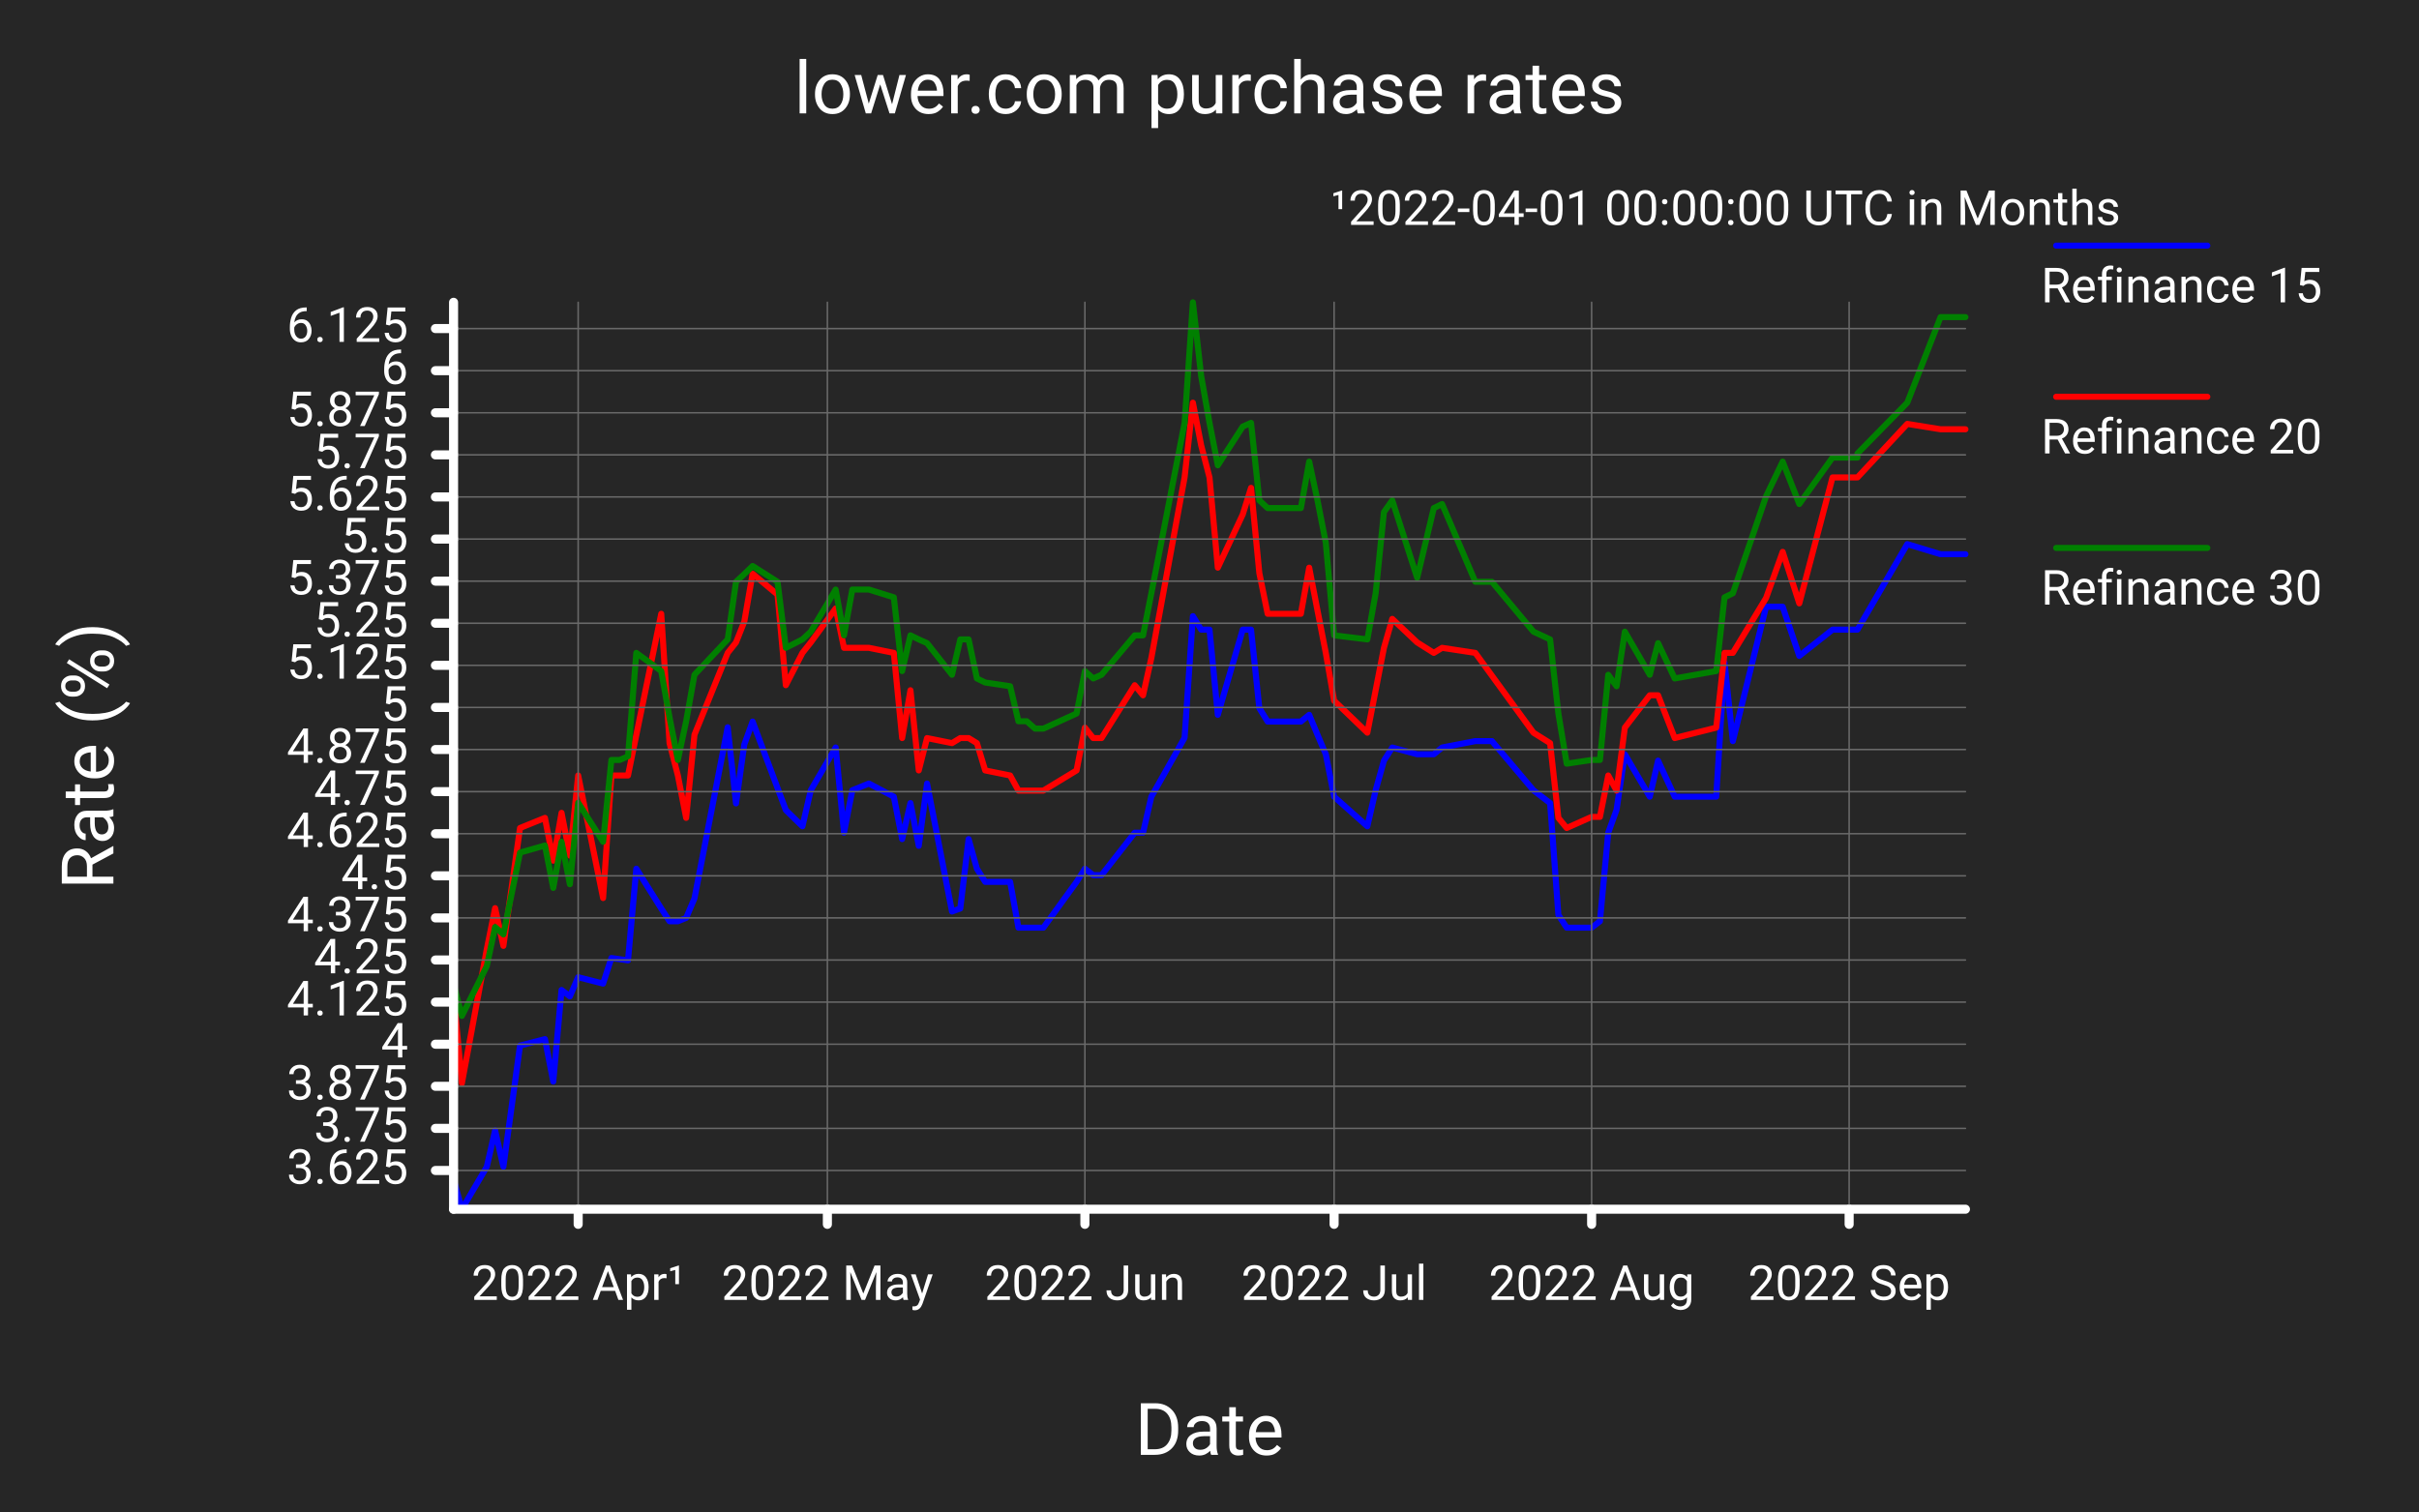
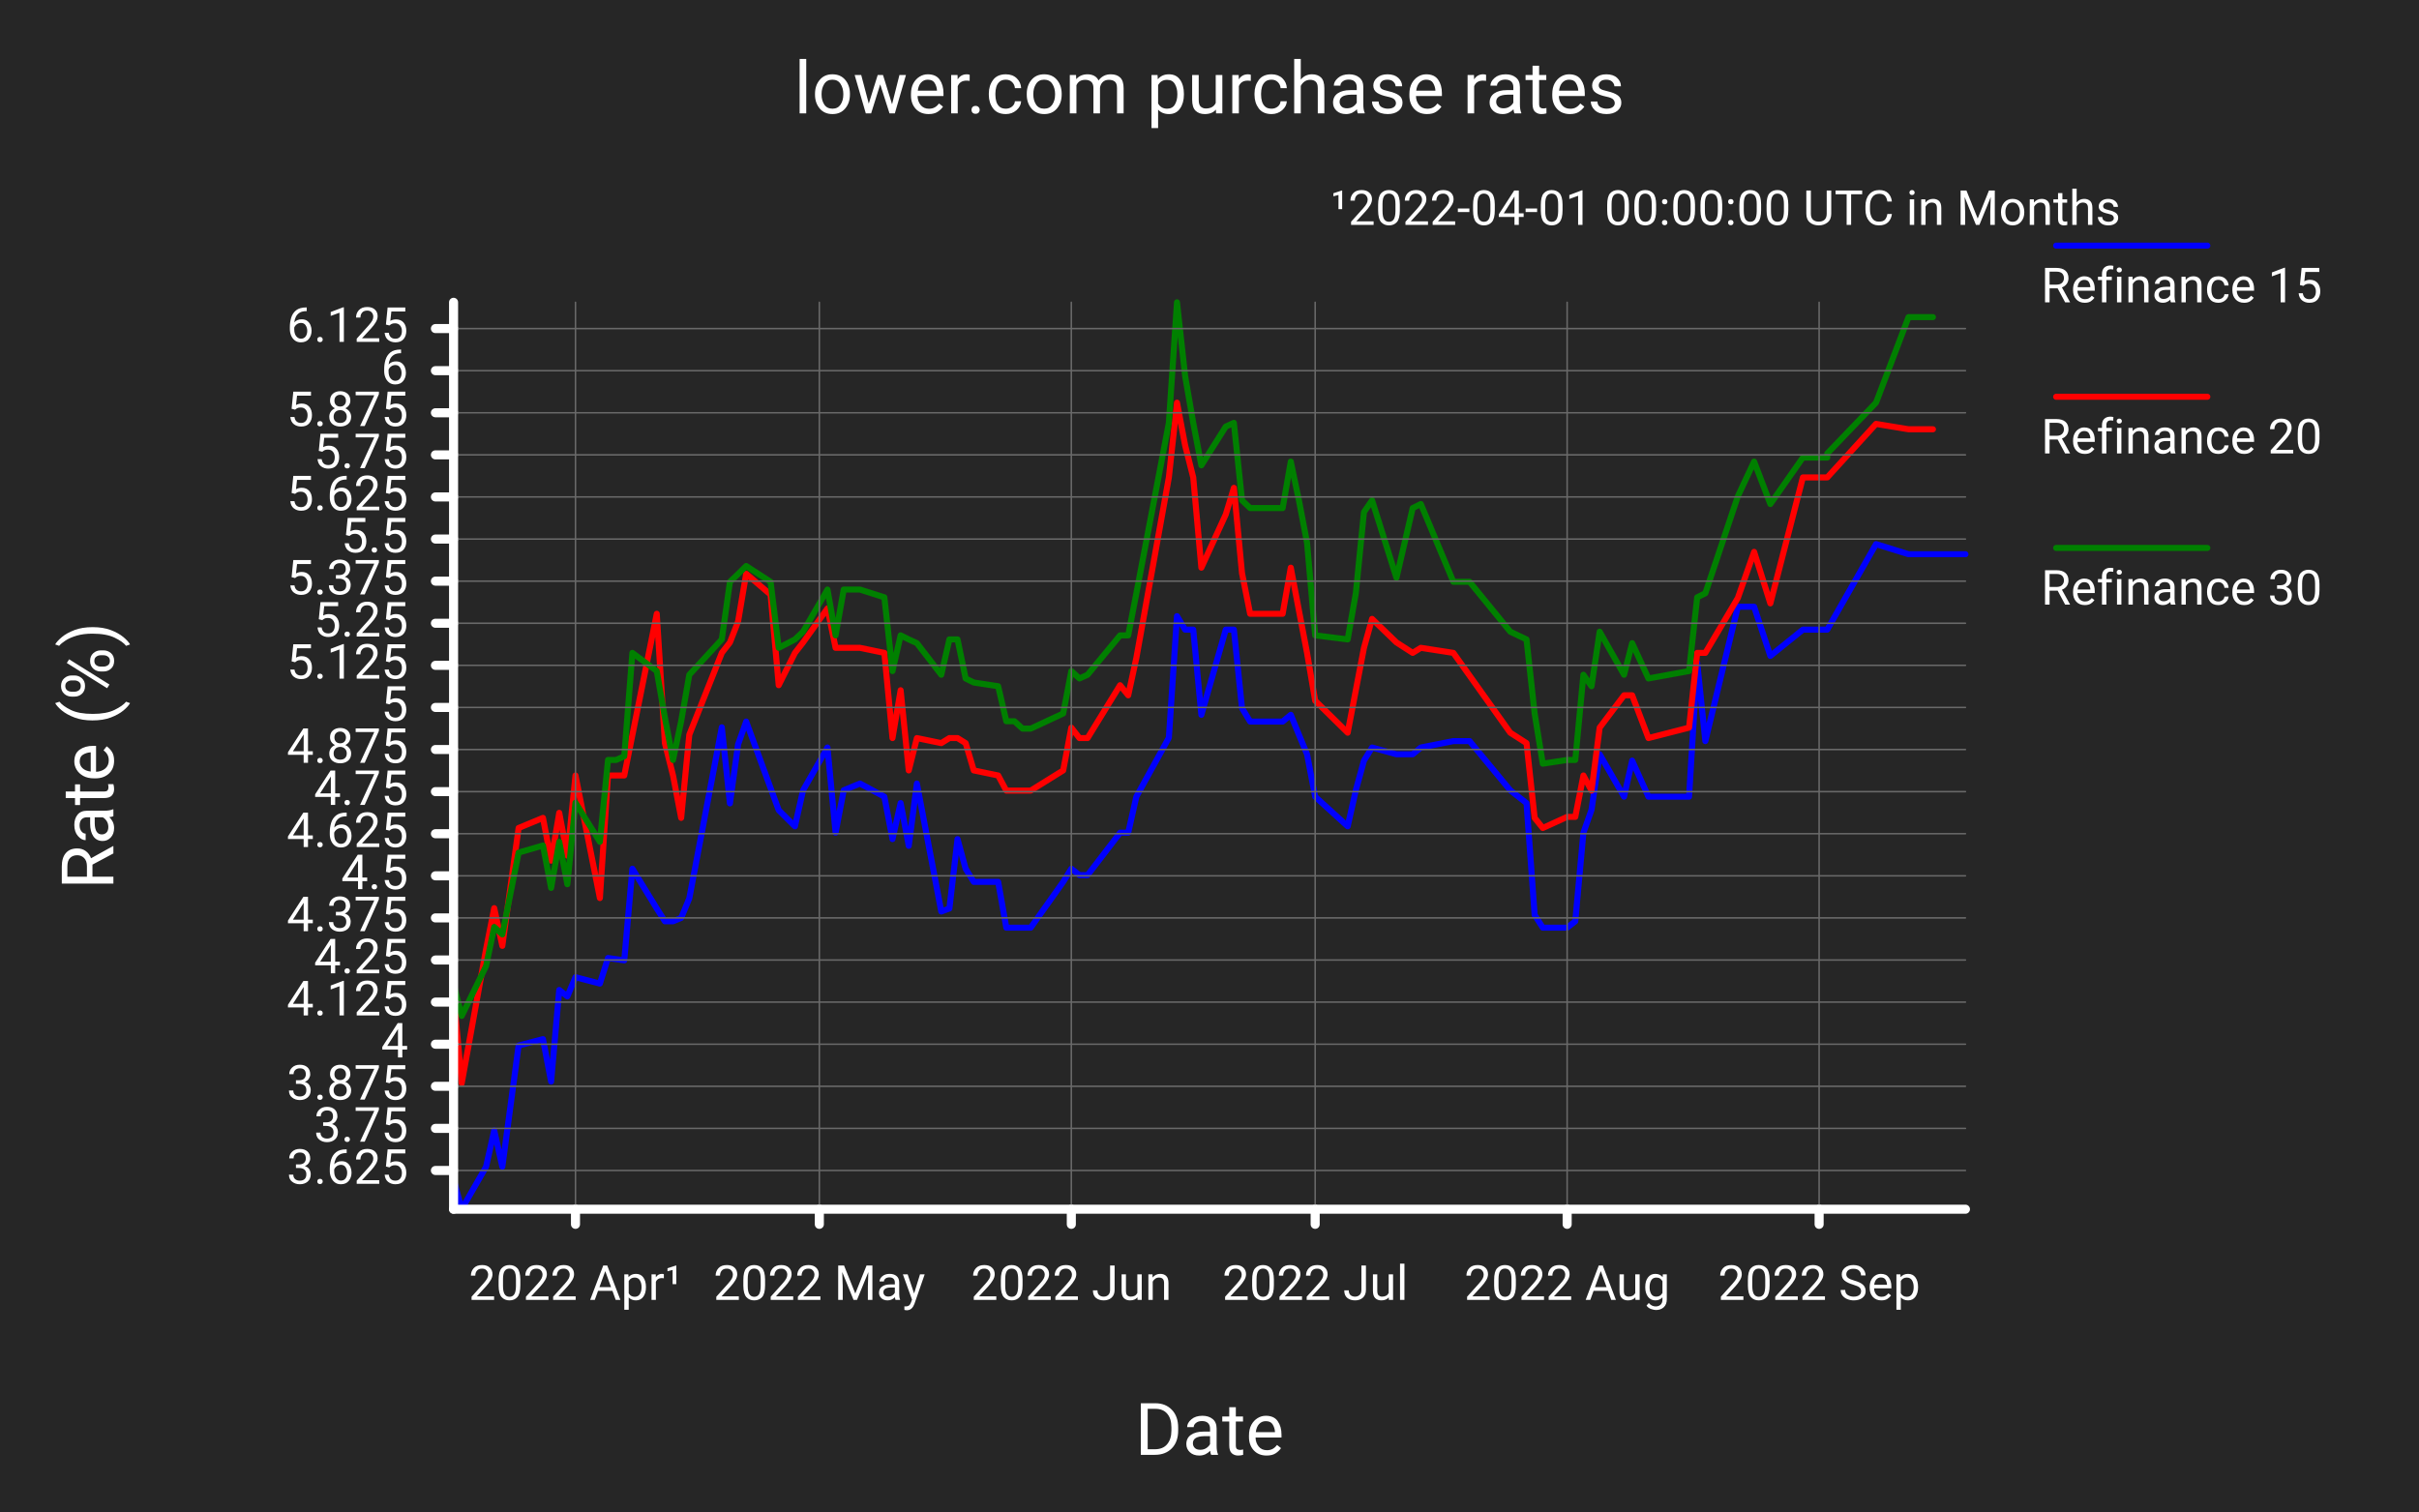
<svg xmlns="http://www.w3.org/2000/svg" class="poloto" width="800" height="500" viewBox="0 0 800 500">
  <style>.poloto{stroke-linecap:round;stroke-linejoin:round;font-family:Roboto,sans-serif;font-size:16px;}.poloto_background{fill:#262626;}.poloto_scatter{stroke-width:7}.poloto_tick_line{stroke:dimgray;stroke-width:0.5}.poloto_line{stroke-width:2}.poloto_text{fill: white;}.poloto_axis_lines{stroke: white;stroke-width:3;fill:none;stroke-dasharray:none}.poloto_title{font-size:24px;dominant-baseline:start;text-anchor:middle;}.poloto_xname{font-size:24px;dominant-baseline:start;text-anchor:middle;}.poloto_yname{font-size:24px;dominant-baseline:start;text-anchor:middle;}.poloto0stroke{stroke:blue;}.poloto1stroke{stroke:red;}.poloto2stroke{stroke:green;}.poloto3stroke{stroke:gold;}.poloto4stroke{stroke:aqua;}.poloto5stroke{stroke:lime;}.poloto6stroke{stroke:orange;}.poloto7stroke{stroke:chocolate;}.poloto0fill{fill:blue;}.poloto1fill{fill:red;}.poloto2fill{fill:green;}.poloto3fill{fill:gold;}.poloto4fill{fill:aqua;}.poloto5fill{fill:lime;}.poloto6fill{fill:orange;}.poloto7fill{fill:chocolate;}</style>
  <circle r="1e5" class="poloto_background" />
  <text class="poloto_text poloto_legend_text" x="675" y="100">Refinance 15</text>
  <line class="poloto_line poloto_legend_icon poloto0stroke poloto0legend" stroke="black" x1="680" x2="730" y1="81.25" y2="81.25" />
-   <path class="poloto_line poloto0stroke" fill="none" stroke="black" d=" M 150.00 390.09 L 152.75 400.00 L 160.99 385.96 L 163.74 373.93 L 166.48 385.96 L 166.48 385.96 L 171.98 345.86 L 180.22 343.74 L 182.97 357.78 L 185.71 327.48 L 188.46 329.60 L 191.21 323.25 L 199.45 325.36 L 202.20 316.90 L 202.20 316.90 L 207.69 317.68 L 210.44 287.37 L 218.68 300.52 L 221.43 304.75 L 224.18 304.75 L 226.92 303.64 L 229.67 297.18 L 240.66 240.59 L 243.41 265.76 L 246.15 246.27 L 248.90 238.69 L 248.90 238.69 L 259.89 267.99 L 265.38 273.34 L 268.13 261.42 L 276.37 247.27 L 279.12 275.45 L 281.87 261.42 L 281.87 261.42 L 287.36 259.19 L 295.60 263.54 L 298.35 277.57 L 298.35 277.57 L 301.10 265.65 L 303.85 279.80 L 306.59 259.19 L 314.84 301.52 L 317.58 300.52 L 320.33 277.57 L 320.33 277.57 L 323.08 287.37 L 325.82 291.72 L 334.07 291.72 L 336.81 306.87 L 339.56 306.87 L 342.31 306.87 L 345.05 306.87 L 356.04 291.72 L 358.79 287.37 L 361.54 289.49 L 364.29 289.49 L 364.29 289.49 L 375.27 275.45 L 378.02 275.45 L 380.77 263.54 L 391.76 244.04 L 394.51 203.82 L 397.25 208.28 L 400.00 208.28 L 402.75 236.46 L 410.99 208.28 L 413.74 208.28 L 416.48 234.24 L 419.23 238.69 L 430.22 238.69 L 432.97 236.46 L 435.71 243.04 L 438.46 249.50 L 441.21 263.54 L 452.20 273.34 L 454.95 261.42 L 457.69 251.62 L 460.44 247.27 L 468.68 249.50 L 474.18 249.50 L 476.92 247.27 L 487.91 245.15 L 487.91 245.15 L 487.91 245.15 L 487.91 245.15 L 487.91 245.15 L 487.91 245.15 L 493.41 245.15 L 493.41 245.15 L 493.41 245.15 L 493.41 245.15 L 493.41 245.15 L 493.41 245.15 L 507.14 261.42 L 512.64 265.65 L 515.38 302.64 L 518.13 306.87 L 526.37 306.87 L 529.12 304.75 L 531.87 275.45 L 534.62 267.88 L 537.36 249.50 L 545.60 263.54 L 545.60 263.54 L 548.35 251.62 L 553.85 263.54 L 553.85 263.54 L 567.58 263.54 L 570.33 219.20 L 573.08 245.15 L 584.07 200.71 L 589.56 200.71 L 589.56 200.71 L 595.05 216.97 L 606.04 208.28 L 606.04 208.28 L 606.04 208.28 L 606.04 208.28 L 606.04 208.28 L 606.04 208.28 L 606.04 208.28 L 606.04 208.28 L 606.04 208.28 L 614.29 208.28 L 630.77 179.99 L 641.76 183.33 L 641.76 183.33 L 650.00 183.33" />
+   <path class="poloto_line poloto0stroke" fill="none" stroke="black" d=" M 150.00 390.09 L 152.69 400.00 L 160.75 385.96 L 163.44 373.93 L 166.13 385.96 L 166.13 385.96 L 171.51 345.86 L 179.57 343.74 L 182.26 357.78 L 184.95 327.48 L 187.63 329.60 L 190.32 323.25 L 198.39 325.36 L 201.08 316.90 L 201.08 316.90 L 206.45 317.68 L 209.14 287.37 L 217.20 300.52 L 219.89 304.75 L 222.58 304.75 L 225.27 303.64 L 227.96 297.18 L 238.71 240.59 L 241.40 265.76 L 244.09 246.27 L 246.77 238.69 L 246.77 238.69 L 257.53 267.99 L 262.90 273.34 L 265.59 261.42 L 273.66 247.27 L 276.34 275.45 L 279.03 261.42 L 279.03 261.42 L 284.41 259.19 L 292.47 263.54 L 295.16 277.57 L 295.16 277.57 L 297.85 265.65 L 300.54 279.80 L 303.23 259.19 L 311.29 301.52 L 313.98 300.52 L 316.67 277.57 L 316.67 277.57 L 319.35 287.37 L 322.04 291.72 L 330.11 291.72 L 332.80 306.87 L 335.48 306.87 L 338.17 306.87 L 340.86 306.87 L 351.61 291.72 L 354.30 287.37 L 356.99 289.49 L 359.68 289.49 L 359.68 289.49 L 370.43 275.45 L 373.12 275.45 L 375.81 263.54 L 386.56 244.04 L 389.25 203.82 L 391.94 208.28 L 394.62 208.28 L 397.31 236.46 L 405.38 208.28 L 408.06 208.28 L 410.75 234.24 L 413.44 238.69 L 424.19 238.69 L 426.88 236.46 L 429.57 243.04 L 432.26 249.50 L 434.95 263.54 L 445.70 273.34 L 448.39 261.42 L 451.08 251.62 L 453.76 247.27 L 461.83 249.50 L 467.20 249.50 L 469.89 247.27 L 480.65 245.15 L 480.65 245.15 L 480.65 245.15 L 480.65 245.15 L 480.65 245.15 L 480.65 245.15 L 486.02 245.15 L 486.02 245.15 L 486.02 245.15 L 486.02 245.15 L 486.02 245.15 L 486.02 245.15 L 499.46 261.42 L 504.84 265.65 L 507.53 302.64 L 510.22 306.87 L 518.28 306.87 L 520.97 304.75 L 523.66 275.45 L 526.34 267.88 L 529.03 249.50 L 537.10 263.54 L 537.10 263.54 L 539.78 251.62 L 545.16 263.54 L 545.16 263.54 L 558.60 263.54 L 561.29 219.20 L 563.98 245.15 L 574.73 200.71 L 580.11 200.71 L 580.11 200.71 L 585.48 216.97 L 596.24 208.28 L 596.24 208.28 L 596.24 208.28 L 596.24 208.28 L 596.24 208.28 L 596.24 208.28 L 596.24 208.28 L 596.24 208.28 L 596.24 208.28 L 604.30 208.28 L 620.43 179.99 L 631.18 183.33 L 631.18 183.33 L 639.25 183.33 L 650.00 183.33" />
  <text class="poloto_text poloto_legend_text" x="675" y="150">Refinance 20</text>
  <line class="poloto_line poloto_legend_icon poloto1stroke poloto1legend" stroke="black" x1="680" x2="730" y1="131.25" y2="131.25" />
-   <path class="poloto_line poloto1stroke" fill="none" stroke="black" d=" M 150.00 328.59 L 152.75 358.34 L 160.99 314.00 L 163.74 300.41 L 166.48 312.89 L 166.48 312.89 L 171.98 273.90 L 180.22 270.55 L 182.97 284.70 L 185.71 268.88 L 188.46 283.03 L 191.21 256.52 L 199.45 297.07 L 202.20 256.52 L 202.20 256.52 L 207.69 256.52 L 207.69 256.52 L 218.68 203.04 L 221.43 245.82 L 224.18 256.52 L 226.92 270.55 L 229.67 243.04 L 240.66 215.97 L 243.41 212.51 L 246.15 205.61 L 248.90 189.79 L 257.14 196.70 L 259.89 226.66 L 265.38 215.97 L 268.13 212.51 L 276.37 201.26 L 279.12 214.30 L 281.87 214.30 L 281.87 214.30 L 287.36 214.30 L 295.60 215.97 L 298.35 244.15 L 298.35 244.15 L 301.10 228.33 L 303.85 254.85 L 306.59 244.15 L 314.84 245.82 L 317.58 244.15 L 320.33 244.15 L 320.33 244.15 L 323.08 245.82 L 325.82 254.85 L 334.07 256.52 L 336.81 261.53 L 339.56 261.53 L 342.31 261.53 L 345.05 261.53 L 356.04 254.85 L 358.79 240.70 L 361.54 244.15 L 364.29 244.15 L 364.29 244.15 L 375.27 226.66 L 378.02 230.00 L 380.77 217.64 L 391.76 157.93 L 394.51 133.20 L 397.25 147.34 L 400.00 157.93 L 402.75 187.78 L 410.99 170.18 L 413.74 161.38 L 416.48 189.57 L 419.23 203.04 L 430.22 203.04 L 432.97 187.78 L 435.71 201.93 L 438.46 215.97 L 441.21 231.79 L 452.20 242.37 L 454.95 228.33 L 457.69 214.30 L 460.44 204.72 L 468.68 212.51 L 474.18 215.97 L 476.92 214.30 L 487.91 215.97 L 487.91 215.97 L 487.91 215.97 L 487.91 215.97 L 487.91 215.97 L 487.91 215.97 L 487.91 215.97 L 487.91 215.97 L 487.91 215.97 L 487.91 215.97 L 487.91 215.97 L 487.91 215.97 L 507.14 242.37 L 512.64 245.82 L 515.38 270.55 L 518.13 273.90 L 526.37 270.22 L 529.12 270.22 L 531.87 256.52 L 534.62 261.53 L 537.36 240.70 L 545.60 230.00 L 545.60 230.00 L 548.35 230.00 L 553.85 244.15 L 553.85 244.15 L 567.58 240.70 L 570.33 215.97 L 573.08 215.97 L 584.07 197.81 L 589.56 182.55 L 589.56 182.55 L 595.05 199.59 L 606.04 157.93 L 606.04 157.93 L 606.04 157.93 L 606.04 157.93 L 606.04 157.93 L 606.04 157.93 L 606.04 157.93 L 606.04 157.93 L 606.04 157.93 L 614.29 157.93 L 630.77 140.22 L 641.76 142.00 L 647.25 142.00 L 650.00 142.00" />
+   <path class="poloto_line poloto1stroke" fill="none" stroke="black" d=" M 150.00 328.59 L 152.69 358.34 L 160.75 314.00 L 163.44 300.41 L 166.13 312.89 L 166.13 312.89 L 171.51 273.90 L 179.57 270.55 L 182.26 284.70 L 184.95 268.88 L 187.63 283.03 L 190.32 256.52 L 198.39 297.07 L 201.08 256.52 L 201.08 256.52 L 206.45 256.52 L 206.45 256.52 L 217.20 203.04 L 219.89 245.82 L 222.58 256.52 L 225.27 270.55 L 227.96 243.04 L 238.71 215.97 L 241.40 212.51 L 244.09 205.61 L 246.77 189.79 L 254.84 196.70 L 257.53 226.66 L 262.90 215.97 L 265.59 212.51 L 273.66 201.26 L 276.34 214.30 L 279.03 214.30 L 279.03 214.30 L 284.41 214.30 L 292.47 215.97 L 295.16 244.15 L 295.16 244.15 L 297.85 228.33 L 300.54 254.85 L 303.23 244.15 L 311.29 245.82 L 313.98 244.15 L 316.67 244.15 L 316.67 244.15 L 319.35 245.82 L 322.04 254.85 L 330.11 256.52 L 332.80 261.53 L 335.48 261.53 L 338.17 261.53 L 340.86 261.53 L 351.61 254.85 L 354.30 240.70 L 356.99 244.15 L 359.68 244.15 L 359.68 244.15 L 370.43 226.66 L 373.12 230.00 L 375.81 217.64 L 386.56 157.93 L 389.25 133.20 L 391.94 147.34 L 394.62 157.93 L 397.31 187.78 L 405.38 170.18 L 408.06 161.38 L 410.75 189.57 L 413.44 203.04 L 424.19 203.04 L 426.88 187.78 L 429.57 201.93 L 432.26 215.97 L 434.95 231.79 L 445.70 242.37 L 448.39 228.33 L 451.08 214.30 L 453.76 204.72 L 461.83 212.51 L 467.20 215.97 L 469.89 214.30 L 480.65 215.97 L 480.65 215.97 L 480.65 215.97 L 480.65 215.97 L 480.65 215.97 L 480.65 215.97 L 480.65 215.97 L 480.65 215.97 L 480.65 215.97 L 480.65 215.97 L 480.65 215.97 L 480.65 215.97 L 499.46 242.37 L 504.84 245.82 L 507.53 270.55 L 510.22 273.90 L 518.28 270.22 L 520.97 270.22 L 523.66 256.52 L 526.34 261.53 L 529.03 240.70 L 537.10 230.00 L 537.10 230.00 L 539.78 230.00 L 545.16 244.15 L 545.16 244.15 L 558.60 240.70 L 561.29 215.97 L 563.98 215.97 L 574.73 197.81 L 580.11 182.55 L 580.11 182.55 L 585.48 199.59 L 596.24 157.93 L 596.24 157.93 L 596.24 157.93 L 596.24 157.93 L 596.24 157.93 L 596.24 157.93 L 596.24 157.93 L 596.24 157.93 L 596.24 157.93 L 604.30 157.93 L 620.43 140.22 L 631.18 142.00 L 636.56 142.00 L 639.25 142.00 L 639.25 142.00" />
  <text class="poloto_text poloto_legend_text" x="675" y="200">Refinance 30</text>
  <line class="poloto_line poloto_legend_icon poloto2stroke poloto2legend" stroke="black" x1="680" x2="730" y1="181.25" y2="181.25" />
-   <path class="poloto_line poloto2stroke" fill="none" stroke="black" d=" M 150.00 325.47 L 152.75 336.06 L 160.99 319.57 L 163.74 306.65 L 166.48 309.10 L 166.48 309.10 L 171.98 282.03 L 180.22 279.69 L 182.97 293.72 L 185.71 278.46 L 188.46 292.50 L 191.21 265.54 L 199.45 278.46 L 202.20 251.39 L 204.95 251.39 L 207.69 250.17 L 210.44 215.97 L 218.68 221.98 L 221.43 237.36 L 224.18 251.39 L 226.92 238.58 L 229.67 223.21 L 240.66 211.51 L 243.41 192.46 L 246.15 189.90 L 248.90 187.23 L 257.14 192.46 L 259.89 214.30 L 265.38 211.51 L 268.13 208.95 L 276.37 195.02 L 279.12 210.17 L 281.87 195.02 L 281.87 195.02 L 287.36 195.02 L 295.60 197.59 L 298.35 221.98 L 298.35 221.98 L 301.10 210.17 L 303.85 211.51 L 306.59 212.74 L 314.84 223.21 L 317.58 211.51 L 320.33 211.51 L 320.33 211.51 L 323.08 224.43 L 325.82 225.77 L 334.07 227.00 L 336.81 238.58 L 339.56 238.58 L 342.31 241.03 L 345.05 241.03 L 356.04 236.02 L 358.79 221.98 L 361.54 224.43 L 364.29 223.21 L 364.29 223.21 L 375.27 210.17 L 378.02 210.17 L 380.77 196.25 L 391.76 139.88 L 394.51 100.00 L 397.25 124.40 L 400.00 139.88 L 402.75 153.92 L 410.99 141.11 L 413.74 139.88 L 416.48 165.50 L 419.23 168.07 L 430.22 168.07 L 432.97 152.69 L 435.71 165.50 L 438.46 179.54 L 441.21 210.17 L 452.20 211.51 L 454.95 196.25 L 457.69 169.40 L 460.44 165.50 L 468.68 191.13 L 474.18 168.07 L 476.92 166.73 L 487.91 192.46 L 487.91 192.46 L 487.91 192.46 L 487.91 192.46 L 487.91 192.46 L 487.91 192.46 L 493.41 192.46 L 493.41 192.46 L 493.41 192.46 L 493.41 192.46 L 493.41 192.46 L 493.41 192.46 L 507.14 208.95 L 512.64 211.51 L 515.38 236.02 L 518.13 252.62 L 526.37 251.39 L 529.12 251.39 L 531.87 223.21 L 534.62 227.00 L 537.36 208.95 L 545.60 223.21 L 545.60 223.21 L 548.35 212.74 L 553.85 224.43 L 553.85 224.43 L 567.58 221.98 L 570.33 197.59 L 573.08 196.25 L 584.07 164.17 L 589.56 152.69 L 589.56 152.69 L 595.05 166.73 L 606.04 151.36 L 606.04 151.36 L 606.04 151.36 L 606.04 151.36 L 606.04 151.36 L 606.04 151.36 L 606.04 151.36 L 606.04 151.36 L 614.29 151.36 L 614.29 150.02 L 630.77 133.20 L 641.76 104.90 L 641.76 104.90 L 650.00 104.90" />
+   <path class="poloto_line poloto2stroke" fill="none" stroke="black" d=" M 150.00 325.47 L 152.69 336.06 L 160.75 319.57 L 163.44 306.65 L 166.13 309.10 L 166.13 309.10 L 171.51 282.03 L 179.57 279.69 L 182.26 293.72 L 184.95 278.46 L 187.63 292.50 L 190.32 265.54 L 198.39 278.46 L 201.08 251.39 L 203.76 251.39 L 206.45 250.17 L 209.14 215.97 L 217.20 221.98 L 219.89 237.36 L 222.58 251.39 L 225.27 238.58 L 227.96 223.21 L 238.71 211.51 L 241.40 192.46 L 244.09 189.90 L 246.77 187.23 L 254.84 192.46 L 257.53 214.30 L 262.90 211.51 L 265.59 208.95 L 273.66 195.02 L 276.34 210.17 L 279.03 195.02 L 279.03 195.02 L 284.41 195.02 L 292.47 197.59 L 295.16 221.98 L 295.16 221.98 L 297.85 210.17 L 300.54 211.51 L 303.23 212.74 L 311.29 223.21 L 313.98 211.51 L 316.67 211.51 L 316.67 211.51 L 319.35 224.43 L 322.04 225.77 L 330.11 227.00 L 332.80 238.58 L 335.48 238.58 L 338.17 241.03 L 340.86 241.03 L 351.61 236.02 L 354.30 221.98 L 356.99 224.43 L 359.68 223.21 L 359.68 223.21 L 370.43 210.17 L 373.12 210.17 L 375.81 196.25 L 386.56 139.88 L 389.25 100.00 L 391.94 124.40 L 394.62 139.88 L 397.31 153.92 L 405.38 141.11 L 408.06 139.88 L 410.75 165.50 L 413.44 168.07 L 424.19 168.07 L 426.88 152.69 L 429.57 165.50 L 432.26 179.54 L 434.95 210.17 L 445.70 211.51 L 448.39 196.25 L 451.08 169.40 L 453.76 165.50 L 461.83 191.13 L 467.20 168.07 L 469.89 166.73 L 480.65 192.46 L 480.65 192.46 L 480.65 192.46 L 480.65 192.46 L 480.65 192.46 L 480.65 192.46 L 486.02 192.46 L 486.02 192.46 L 486.02 192.46 L 486.02 192.46 L 486.02 192.46 L 486.02 192.46 L 499.46 208.95 L 504.84 211.51 L 507.53 236.02 L 510.22 252.62 L 518.28 251.39 L 520.97 251.39 L 523.66 223.21 L 526.34 227.00 L 529.03 208.95 L 537.10 223.21 L 537.10 223.21 L 539.78 212.74 L 545.16 224.43 L 545.16 224.43 L 558.60 221.98 L 561.29 197.59 L 563.98 196.25 L 574.73 164.17 L 580.11 152.69 L 580.11 152.69 L 585.48 166.73 L 596.24 151.36 L 596.24 151.36 L 596.24 151.36 L 596.24 151.36 L 596.24 151.36 L 596.24 151.36 L 596.24 151.36 L 596.24 151.36 L 604.30 151.36 L 604.30 150.02 L 620.43 133.20 L 631.18 104.90 L 631.18 104.90 L 639.25 104.90 L 639.25 104.90" />
  <text class="poloto_labels poloto_text poloto_title" x="400" y="37.5">lower.com purchase rates</text>
  <text class="poloto_labels poloto_text poloto_xname" x="400" y="481.25">Date</text>
  <text class="poloto_labels poloto_text poloto_yname" transform="rotate(-90,37.5,250)" x="37.5" y="250">Rate (%)</text>
  <text class="poloto_tick_labels poloto_text" dominant-baseline="middle" text-anchor="start" x="150" y="70" />
  <line class="poloto_axis_lines" stroke="black" x1="150" x2="144" y1="387.189" y2="387.189" />
  <line class="poloto_tick_line" stroke="black" x1="150" x2="650" y1="387.189" y2="387.189" />
  <text class="poloto_tick_labels poloto_text" dominant-baseline="middle" text-anchor="end" x="135" y="387.189">3.625</text>
  <line class="poloto_axis_lines" stroke="black" x1="150" x2="144" y1="373.264" y2="373.264" />
  <line class="poloto_tick_line" stroke="black" x1="150" x2="650" y1="373.264" y2="373.264" />
  <text class="poloto_tick_labels poloto_text" dominant-baseline="middle" text-anchor="end" x="135" y="373.264">3.75</text>
  <line class="poloto_axis_lines" stroke="black" x1="150" x2="144" y1="359.339" y2="359.339" />
  <line class="poloto_tick_line" stroke="black" x1="150" x2="650" y1="359.339" y2="359.339" />
  <text class="poloto_tick_labels poloto_text" dominant-baseline="middle" text-anchor="end" x="135" y="359.339">3.875</text>
  <line class="poloto_axis_lines" stroke="black" x1="150" x2="144" y1="345.414" y2="345.414" />
  <line class="poloto_tick_line" stroke="black" x1="150" x2="650" y1="345.414" y2="345.414" />
  <text class="poloto_tick_labels poloto_text" dominant-baseline="middle" text-anchor="end" x="135" y="345.414">4</text>
  <line class="poloto_axis_lines" stroke="black" x1="150" x2="144" y1="331.489" y2="331.489" />
  <line class="poloto_tick_line" stroke="black" x1="150" x2="650" y1="331.489" y2="331.489" />
  <text class="poloto_tick_labels poloto_text" dominant-baseline="middle" text-anchor="end" x="135" y="331.489">4.125</text>
  <line class="poloto_axis_lines" stroke="black" x1="150" x2="144" y1="317.564" y2="317.564" />
  <line class="poloto_tick_line" stroke="black" x1="150" x2="650" y1="317.564" y2="317.564" />
  <text class="poloto_tick_labels poloto_text" dominant-baseline="middle" text-anchor="end" x="135" y="317.564">4.25</text>
  <line class="poloto_axis_lines" stroke="black" x1="150" x2="144" y1="303.639" y2="303.639" />
  <line class="poloto_tick_line" stroke="black" x1="150" x2="650" y1="303.639" y2="303.639" />
  <text class="poloto_tick_labels poloto_text" dominant-baseline="middle" text-anchor="end" x="135" y="303.639">4.375</text>
  <line class="poloto_axis_lines" stroke="black" x1="150" x2="144" y1="289.714" y2="289.714" />
  <line class="poloto_tick_line" stroke="black" x1="150" x2="650" y1="289.714" y2="289.714" />
  <text class="poloto_tick_labels poloto_text" dominant-baseline="middle" text-anchor="end" x="135" y="289.714">4.5</text>
  <line class="poloto_axis_lines" stroke="black" x1="150" x2="144" y1="275.789" y2="275.789" />
  <line class="poloto_tick_line" stroke="black" x1="150" x2="650" y1="275.789" y2="275.789" />
  <text class="poloto_tick_labels poloto_text" dominant-baseline="middle" text-anchor="end" x="135" y="275.789">4.625</text>
  <line class="poloto_axis_lines" stroke="black" x1="150" x2="144" y1="261.864" y2="261.864" />
  <line class="poloto_tick_line" stroke="black" x1="150" x2="650" y1="261.864" y2="261.864" />
  <text class="poloto_tick_labels poloto_text" dominant-baseline="middle" text-anchor="end" x="135" y="261.864">4.75</text>
  <line class="poloto_axis_lines" stroke="black" x1="150" x2="144" y1="247.939" y2="247.939" />
  <line class="poloto_tick_line" stroke="black" x1="150" x2="650" y1="247.939" y2="247.939" />
  <text class="poloto_tick_labels poloto_text" dominant-baseline="middle" text-anchor="end" x="135" y="247.939">4.875</text>
  <line class="poloto_axis_lines" stroke="black" x1="150" x2="144" y1="234.014" y2="234.014" />
  <line class="poloto_tick_line" stroke="black" x1="150" x2="650" y1="234.014" y2="234.014" />
  <text class="poloto_tick_labels poloto_text" dominant-baseline="middle" text-anchor="end" x="135" y="234.014">5</text>
  <line class="poloto_axis_lines" stroke="black" x1="150" x2="144" y1="220.089" y2="220.089" />
  <line class="poloto_tick_line" stroke="black" x1="150" x2="650" y1="220.089" y2="220.089" />
  <text class="poloto_tick_labels poloto_text" dominant-baseline="middle" text-anchor="end" x="135" y="220.089">5.125</text>
  <line class="poloto_axis_lines" stroke="black" x1="150" x2="144" y1="206.164" y2="206.164" />
  <line class="poloto_tick_line" stroke="black" x1="150" x2="650" y1="206.164" y2="206.164" />
  <text class="poloto_tick_labels poloto_text" dominant-baseline="middle" text-anchor="end" x="135" y="206.164">5.25</text>
  <line class="poloto_axis_lines" stroke="black" x1="150" x2="144" y1="192.239" y2="192.239" />
  <line class="poloto_tick_line" stroke="black" x1="150" x2="650" y1="192.239" y2="192.239" />
  <text class="poloto_tick_labels poloto_text" dominant-baseline="middle" text-anchor="end" x="135" y="192.239">5.375</text>
  <line class="poloto_axis_lines" stroke="black" x1="150" x2="144" y1="178.314" y2="178.314" />
  <line class="poloto_tick_line" stroke="black" x1="150" x2="650" y1="178.314" y2="178.314" />
  <text class="poloto_tick_labels poloto_text" dominant-baseline="middle" text-anchor="end" x="135" y="178.314">5.5</text>
  <line class="poloto_axis_lines" stroke="black" x1="150" x2="144" y1="164.389" y2="164.389" />
  <line class="poloto_tick_line" stroke="black" x1="150" x2="650" y1="164.389" y2="164.389" />
  <text class="poloto_tick_labels poloto_text" dominant-baseline="middle" text-anchor="end" x="135" y="164.389">5.625</text>
  <line class="poloto_axis_lines" stroke="black" x1="150" x2="144" y1="150.464" y2="150.464" />
  <line class="poloto_tick_line" stroke="black" x1="150" x2="650" y1="150.464" y2="150.464" />
  <text class="poloto_tick_labels poloto_text" dominant-baseline="middle" text-anchor="end" x="135" y="150.464">5.75</text>
  <line class="poloto_axis_lines" stroke="black" x1="150" x2="144" y1="136.539" y2="136.539" />
  <line class="poloto_tick_line" stroke="black" x1="150" x2="650" y1="136.539" y2="136.539" />
  <text class="poloto_tick_labels poloto_text" dominant-baseline="middle" text-anchor="end" x="135" y="136.539">5.875</text>
  <line class="poloto_axis_lines" stroke="black" x1="150" x2="144" y1="122.614" y2="122.614" />
  <line class="poloto_tick_line" stroke="black" x1="150" x2="650" y1="122.614" y2="122.614" />
  <text class="poloto_tick_labels poloto_text" dominant-baseline="middle" text-anchor="end" x="135" y="122.614">6</text>
  <line class="poloto_axis_lines" stroke="black" x1="150" x2="144" y1="108.689" y2="108.689" />
  <line class="poloto_tick_line" stroke="black" x1="150" x2="650" y1="108.689" y2="108.689" />
  <text class="poloto_tick_labels poloto_text" dominant-baseline="middle" text-anchor="end" x="135" y="108.689">6.125</text>
  <text class="poloto_tick_labels poloto_text" dominant-baseline="middle" text-anchor="start" x="440" y="70">¹2022-04-01 00:00:00 UTC in Months</text>
-   <line class="poloto_axis_lines" stroke="black" x1="191.209" x2="191.209" y1="400" y2="405" />
-   <line class="poloto_tick_line" stroke="black" x1="191.209" x2="191.209" y1="400" y2="100" />
-   <text class="poloto_tick_labels poloto_text" dominant-baseline="start" text-anchor="middle" x="191.209" y="430">2022 Apr¹</text>
-   <line class="poloto_axis_lines" stroke="black" x1="273.626" x2="273.626" y1="400" y2="405" />
-   <line class="poloto_tick_line" stroke="black" x1="273.626" x2="273.626" y1="400" y2="100" />
-   <text class="poloto_tick_labels poloto_text" dominant-baseline="start" text-anchor="middle" x="273.626" y="430">2022 May</text>
-   <line class="poloto_axis_lines" stroke="black" x1="358.791" x2="358.791" y1="400" y2="405" />
-   <line class="poloto_tick_line" stroke="black" x1="358.791" x2="358.791" y1="400" y2="100" />
-   <text class="poloto_tick_labels poloto_text" dominant-baseline="start" text-anchor="middle" x="358.791" y="430">2022 Jun</text>
-   <line class="poloto_axis_lines" stroke="black" x1="441.209" x2="441.209" y1="400" y2="405" />
-   <line class="poloto_tick_line" stroke="black" x1="441.209" x2="441.209" y1="400" y2="100" />
-   <text class="poloto_tick_labels poloto_text" dominant-baseline="start" text-anchor="middle" x="441.209" y="430">2022 Jul</text>
-   <line class="poloto_axis_lines" stroke="black" x1="526.374" x2="526.374" y1="400" y2="405" />
-   <line class="poloto_tick_line" stroke="black" x1="526.374" x2="526.374" y1="400" y2="100" />
-   <text class="poloto_tick_labels poloto_text" dominant-baseline="start" text-anchor="middle" x="526.374" y="430">2022 Aug</text>
-   <line class="poloto_axis_lines" stroke="black" x1="611.538" x2="611.538" y1="400" y2="405" />
-   <line class="poloto_tick_line" stroke="black" x1="611.538" x2="611.538" y1="400" y2="100" />
-   <text class="poloto_tick_labels poloto_text" dominant-baseline="start" text-anchor="middle" x="611.538" y="430">2022 Sep</text>
+   <line class="poloto_axis_lines" stroke="black" x1="190.323" x2="190.323" y1="400" y2="405" />
+   <line class="poloto_tick_line" stroke="black" x1="190.323" x2="190.323" y1="400" y2="100" />
+   <text class="poloto_tick_labels poloto_text" dominant-baseline="start" text-anchor="middle" x="190.323" y="430">2022 Apr¹</text>
+   <line class="poloto_axis_lines" stroke="black" x1="270.968" x2="270.968" y1="400" y2="405" />
+   <line class="poloto_tick_line" stroke="black" x1="270.968" x2="270.968" y1="400" y2="100" />
+   <text class="poloto_tick_labels poloto_text" dominant-baseline="start" text-anchor="middle" x="270.968" y="430">2022 May</text>
+   <line class="poloto_axis_lines" stroke="black" x1="354.301" x2="354.301" y1="400" y2="405" />
+   <line class="poloto_tick_line" stroke="black" x1="354.301" x2="354.301" y1="400" y2="100" />
+   <text class="poloto_tick_labels poloto_text" dominant-baseline="start" text-anchor="middle" x="354.301" y="430">2022 Jun</text>
+   <line class="poloto_axis_lines" stroke="black" x1="434.946" x2="434.946" y1="400" y2="405" />
+   <line class="poloto_tick_line" stroke="black" x1="434.946" x2="434.946" y1="400" y2="100" />
+   <text class="poloto_tick_labels poloto_text" dominant-baseline="start" text-anchor="middle" x="434.946" y="430">2022 Jul</text>
+   <line class="poloto_axis_lines" stroke="black" x1="518.28" x2="518.28" y1="400" y2="405" />
+   <line class="poloto_tick_line" stroke="black" x1="518.28" x2="518.28" y1="400" y2="100" />
+   <text class="poloto_tick_labels poloto_text" dominant-baseline="start" text-anchor="middle" x="518.28" y="430">2022 Aug</text>
+   <line class="poloto_axis_lines" stroke="black" x1="601.613" x2="601.613" y1="400" y2="405" />
+   <line class="poloto_tick_line" stroke="black" x1="601.613" x2="601.613" y1="400" y2="100" />
+   <text class="poloto_tick_labels poloto_text" dominant-baseline="start" text-anchor="middle" x="601.613" y="430">2022 Sep</text>
  <path stroke="black" fill="none" class="poloto_axis_lines" d=" M 150 400 L 650 400" />
  <path stroke="black" fill="none" class="poloto_axis_lines" d=" M 150 400 L 150 100" />
</svg>
